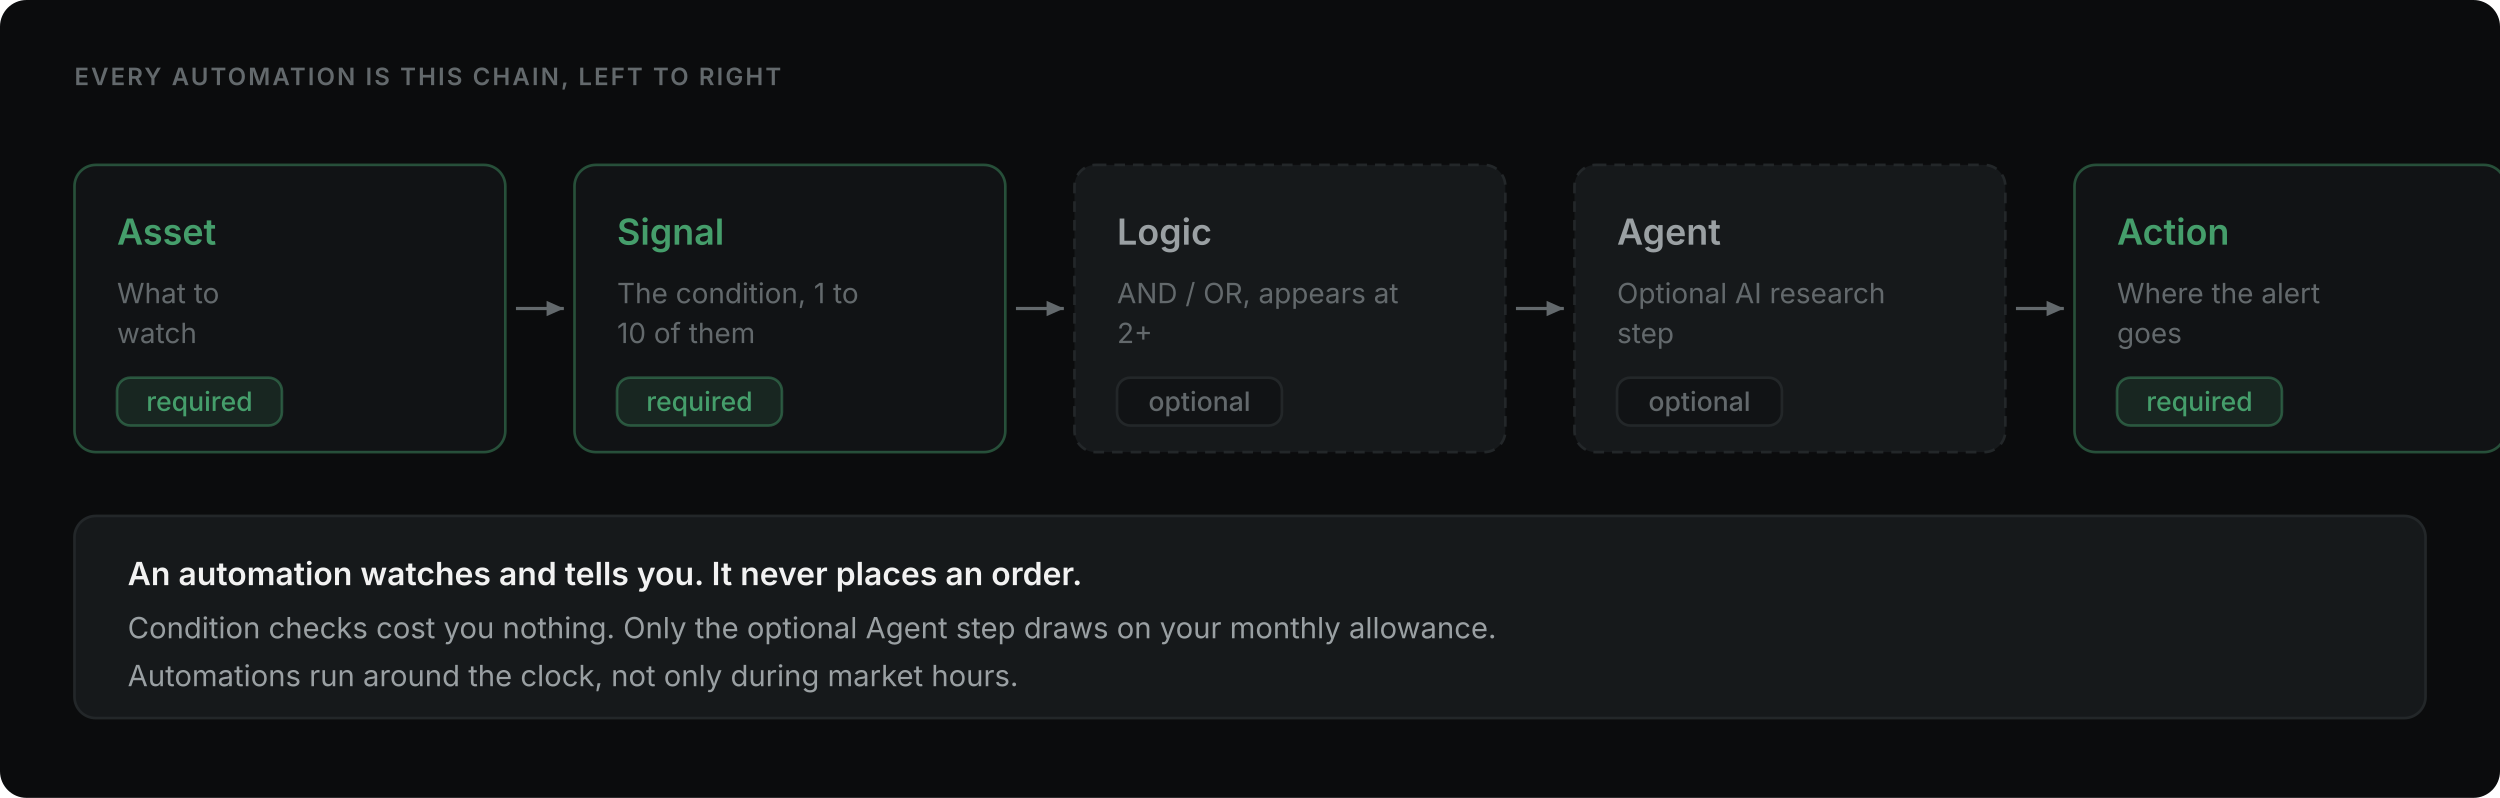
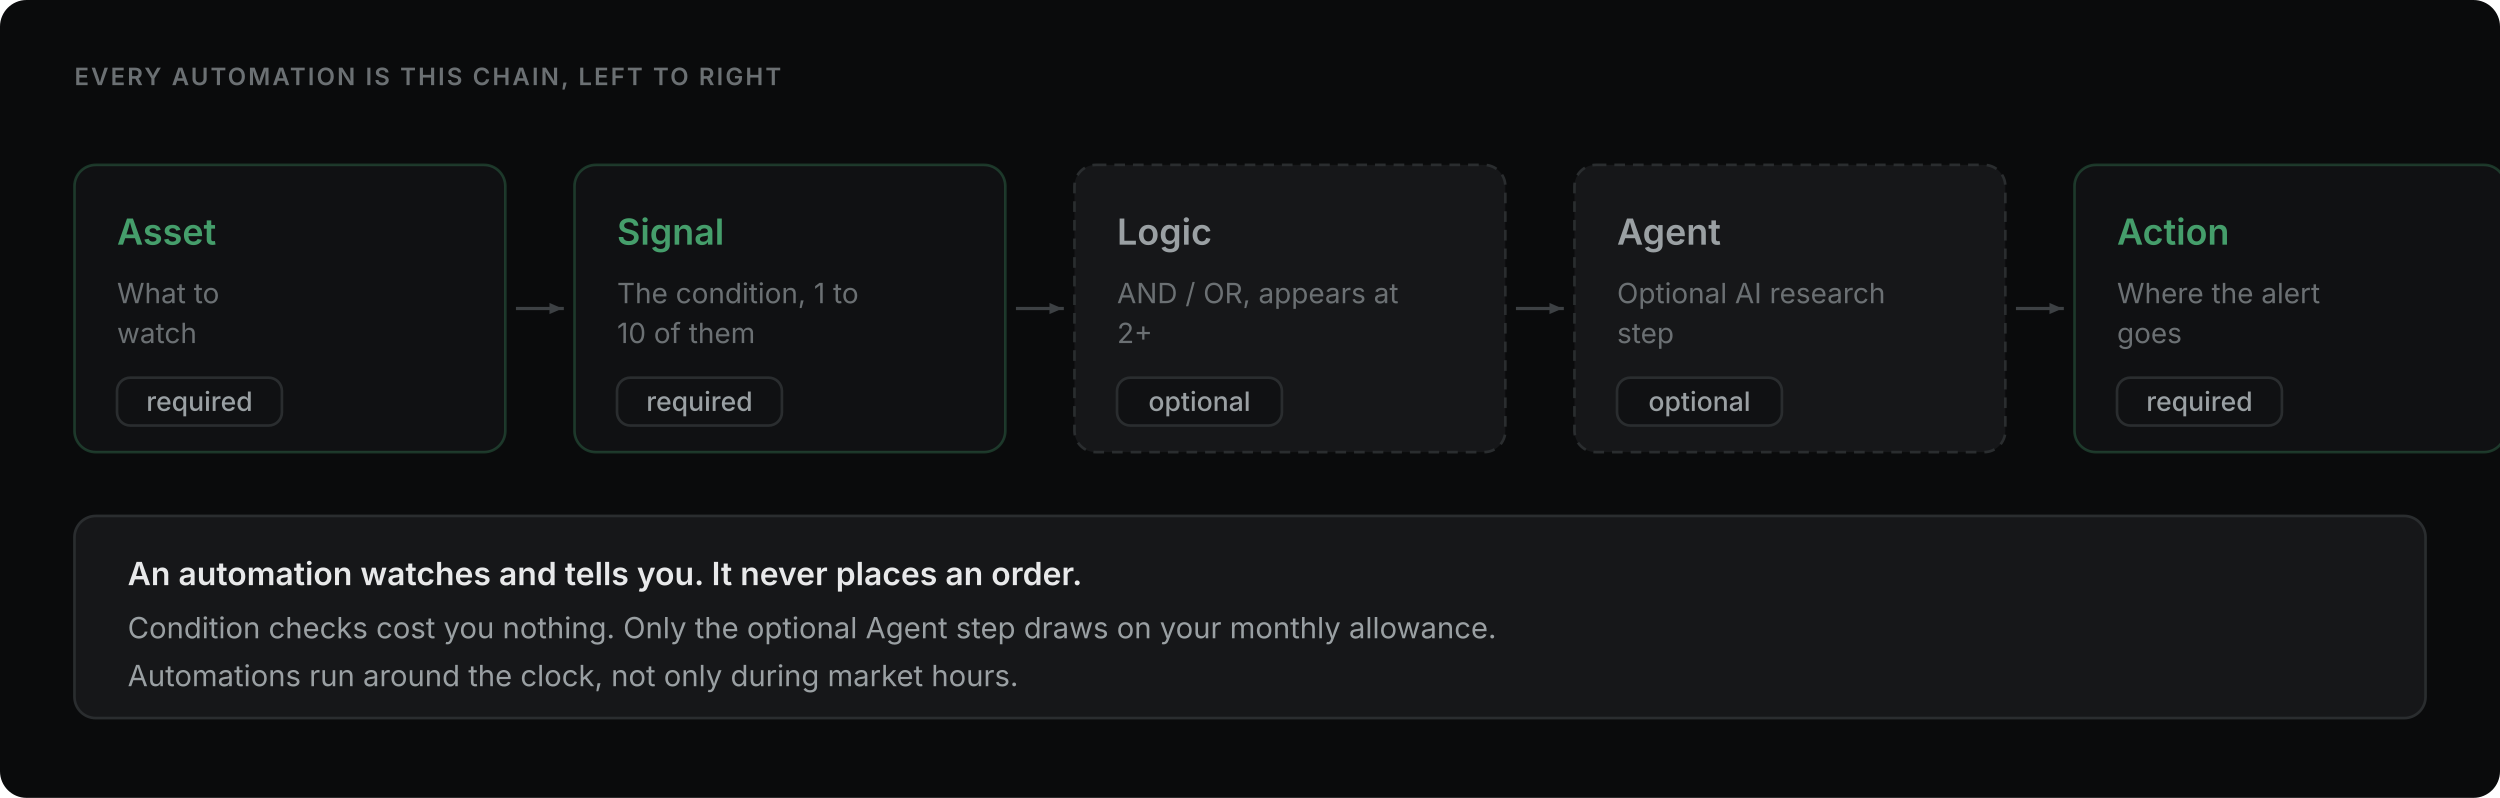
- <svg xmlns="http://www.w3.org/2000/svg" viewBox="0 0 940 300" width="940" height="300" role="img" aria-labelledby="t d" font-family="'Inter', system-ui, -apple-system, sans-serif">
+ <svg xmlns="http://www.w3.org/2000/svg" viewBox="0 0 940 300" role="img" aria-labelledby="automationflow-t automationflow-d" font-family="'Inter', system-ui, -apple-system, sans-serif">
  <defs>
-     <marker id="a" viewBox="0 0 10 10" refX="9" refY="5" markerWidth="6" markerHeight="6" orient="auto-start-reverse">
-       <path d="M0,1 L9,5 L0,9 z" fill="#63696c" />
-     </marker>
-     <marker id="ag" viewBox="0 0 10 10" refX="9" refY="5" markerWidth="6" markerHeight="6" orient="auto-start-reverse">
-       <path d="M0,1 L9,5 L0,9 z" fill="#459e6b" />
+     <marker id="automationflow-arrow" viewBox="0 0 10 10" refX="9" refY="5" markerWidth="5" markerHeight="5" orient="auto-start-reverse">
+       <path d="M0,1.5 L8,5 L0,8.5 z" fill="#3d4144" />
    </marker>
  </defs>
-   <rect width="940" height="300" rx="10" fill="#0b0c0d" />
-   <text x="28" y="32" fill="#63696c" font-size="9" font-family="'Inter', system-ui, -apple-system, sans-serif" font-weight="600" text-anchor="start" letter-spacing="0.8">EVERY AUTOMATION IS THIS CHAIN, LEFT TO RIGHT</text>
-   <rect x="28" y="62" width="162" height="108" rx="8" fill="#111315" stroke="rgba(69,158,107,0.45)" stroke-width="1" />
+   <rect width="940" height="300" rx="10" fill="#0a0b0c" />
+   <text x="28" y="32" fill="#6b7073" font-size="9" font-family="'Inter', system-ui, -apple-system, sans-serif" font-weight="600" text-anchor="start" letter-spacing="0.8">EVERY AUTOMATION IS THIS CHAIN, LEFT TO RIGHT</text>
+   <rect x="28" y="62" width="162" height="108" rx="8" fill="#101113" stroke="rgba(69,158,107,0.30)" stroke-width="1" />
  <text x="44" y="92" fill="#459e6b" font-size="13.5" font-family="'Space Grotesk', 'Inter', system-ui, sans-serif" font-weight="600" text-anchor="start">Asset</text>
-   <text x="44" y="114" fill="#63696c" font-size="10.5" font-family="'Inter', system-ui, -apple-system, sans-serif" font-weight="400" text-anchor="start">What to</text>
-   <text x="44" y="129" fill="#63696c" font-size="10.5" font-family="'Inter', system-ui, -apple-system, sans-serif" font-weight="400" text-anchor="start">watch</text>
-   <rect x="44" y="142" width="62" height="18" rx="5" fill="rgba(69,158,107,0.14)" stroke="rgba(69,158,107,0.45)" stroke-width="1" />
-   <text x="75" y="154.5" fill="#459e6b" font-size="10" font-family="'Inter', system-ui, -apple-system, sans-serif" font-weight="500" text-anchor="middle">required</text>
-   <line x1="194" y1="116" x2="212" y2="116" stroke="#63696c" stroke-width="1.2" marker-end="url(#a)" />
-   <rect x="216" y="62" width="162" height="108" rx="8" fill="#111315" stroke="rgba(69,158,107,0.45)" stroke-width="1" />
+   <text x="44" y="114" fill="#6b7073" font-size="10.5" font-family="'Inter', system-ui, -apple-system, sans-serif" font-weight="400" text-anchor="start">What to</text>
+   <text x="44" y="129" fill="#6b7073" font-size="10.5" font-family="'Inter', system-ui, -apple-system, sans-serif" font-weight="400" text-anchor="start">watch</text>
+   <rect x="44" y="142" width="62" height="18" rx="5" fill="#101113" stroke="#2a2d2f" stroke-width="1" />
+   <text x="75" y="154.5" fill="#9aa0a3" font-size="10" font-family="'Inter', system-ui, -apple-system, sans-serif" font-weight="500" text-anchor="middle">required</text>
+   <line x1="194" y1="116" x2="212" y2="116" stroke="#3d4144" stroke-width="1.2" marker-end="url(#automationflow-arrow)" />
+   <rect x="216" y="62" width="162" height="108" rx="8" fill="#101113" stroke="rgba(69,158,107,0.30)" stroke-width="1" />
  <text x="232" y="92" fill="#459e6b" font-size="13.5" font-family="'Space Grotesk', 'Inter', system-ui, sans-serif" font-weight="600" text-anchor="start">Signal</text>
-   <text x="232" y="114" fill="#63696c" font-size="10.5" font-family="'Inter', system-ui, -apple-system, sans-serif" font-weight="400" text-anchor="start">The condition, 1 to</text>
-   <text x="232" y="129" fill="#63696c" font-size="10.5" font-family="'Inter', system-ui, -apple-system, sans-serif" font-weight="400" text-anchor="start">10 of them</text>
-   <rect x="232" y="142" width="62" height="18" rx="5" fill="rgba(69,158,107,0.14)" stroke="rgba(69,158,107,0.45)" stroke-width="1" />
-   <text x="263" y="154.5" fill="#459e6b" font-size="10" font-family="'Inter', system-ui, -apple-system, sans-serif" font-weight="500" text-anchor="middle">required</text>
-   <line x1="382" y1="116" x2="400" y2="116" stroke="#63696c" stroke-width="1.2" marker-end="url(#a)" />
-   <rect x="404" y="62" width="162" height="108" rx="8" fill="#16191b" stroke="#232729" stroke-width="1" stroke-dasharray="4 3" />
+   <text x="232" y="114" fill="#6b7073" font-size="10.5" font-family="'Inter', system-ui, -apple-system, sans-serif" font-weight="400" text-anchor="start">The condition, 1 to</text>
+   <text x="232" y="129" fill="#6b7073" font-size="10.5" font-family="'Inter', system-ui, -apple-system, sans-serif" font-weight="400" text-anchor="start">10 of them</text>
+   <rect x="232" y="142" width="62" height="18" rx="5" fill="#101113" stroke="#2a2d2f" stroke-width="1" />
+   <text x="263" y="154.5" fill="#9aa0a3" font-size="10" font-family="'Inter', system-ui, -apple-system, sans-serif" font-weight="500" text-anchor="middle">required</text>
+   <line x1="382" y1="116" x2="400" y2="116" stroke="#3d4144" stroke-width="1.2" marker-end="url(#automationflow-arrow)" />
+   <rect x="404" y="62" width="162" height="108" rx="8" fill="#161719" stroke="#2a2d2f" stroke-width="1" stroke-dasharray="4 3" />
  <text x="420" y="92" fill="#9aa0a3" font-size="13.5" font-family="'Space Grotesk', 'Inter', system-ui, sans-serif" font-weight="600" text-anchor="start">Logic</text>
-   <text x="420" y="114" fill="#63696c" font-size="10.5" font-family="'Inter', system-ui, -apple-system, sans-serif" font-weight="400" text-anchor="start">AND / OR, appears at</text>
-   <text x="420" y="129" fill="#63696c" font-size="10.5" font-family="'Inter', system-ui, -apple-system, sans-serif" font-weight="400" text-anchor="start">2+</text>
-   <rect x="420" y="142" width="62" height="18" rx="5" fill="#111315" stroke="#232729" stroke-width="1" />
-   <text x="451" y="154.5" fill="#63696c" font-size="10" font-family="'Inter', system-ui, -apple-system, sans-serif" font-weight="500" text-anchor="middle">optional</text>
-   <line x1="570" y1="116" x2="588" y2="116" stroke="#63696c" stroke-width="1.2" marker-end="url(#a)" />
-   <rect x="592" y="62" width="162" height="108" rx="8" fill="#16191b" stroke="#232729" stroke-width="1" stroke-dasharray="4 3" />
+   <text x="420" y="114" fill="#6b7073" font-size="10.5" font-family="'Inter', system-ui, -apple-system, sans-serif" font-weight="400" text-anchor="start">AND / OR, appears at</text>
+   <text x="420" y="129" fill="#6b7073" font-size="10.5" font-family="'Inter', system-ui, -apple-system, sans-serif" font-weight="400" text-anchor="start">2+</text>
+   <rect x="420" y="142" width="62" height="18" rx="5" fill="#101113" stroke="#2a2d2f" stroke-width="1" />
+   <text x="451" y="154.5" fill="#9aa0a3" font-size="10" font-family="'Inter', system-ui, -apple-system, sans-serif" font-weight="500" text-anchor="middle">optional</text>
+   <line x1="570" y1="116" x2="588" y2="116" stroke="#3d4144" stroke-width="1.2" marker-end="url(#automationflow-arrow)" />
+   <rect x="592" y="62" width="162" height="108" rx="8" fill="#161719" stroke="#2a2d2f" stroke-width="1" stroke-dasharray="4 3" />
  <text x="608" y="92" fill="#9aa0a3" font-size="13.5" font-family="'Space Grotesk', 'Inter', system-ui, sans-serif" font-weight="600" text-anchor="start">Agent</text>
-   <text x="608" y="114" fill="#63696c" font-size="10.5" font-family="'Inter', system-ui, -apple-system, sans-serif" font-weight="400" text-anchor="start">Optional AI research</text>
-   <text x="608" y="129" fill="#63696c" font-size="10.5" font-family="'Inter', system-ui, -apple-system, sans-serif" font-weight="400" text-anchor="start">step</text>
-   <rect x="608" y="142" width="62" height="18" rx="5" fill="#111315" stroke="#232729" stroke-width="1" />
-   <text x="639" y="154.5" fill="#63696c" font-size="10" font-family="'Inter', system-ui, -apple-system, sans-serif" font-weight="500" text-anchor="middle">optional</text>
-   <line x1="758" y1="116" x2="776" y2="116" stroke="#63696c" stroke-width="1.2" marker-end="url(#a)" />
-   <rect x="780" y="62" width="162" height="108" rx="8" fill="#111315" stroke="rgba(69,158,107,0.45)" stroke-width="1" />
+   <text x="608" y="114" fill="#6b7073" font-size="10.5" font-family="'Inter', system-ui, -apple-system, sans-serif" font-weight="400" text-anchor="start">Optional AI research</text>
+   <text x="608" y="129" fill="#6b7073" font-size="10.5" font-family="'Inter', system-ui, -apple-system, sans-serif" font-weight="400" text-anchor="start">step</text>
+   <rect x="608" y="142" width="62" height="18" rx="5" fill="#101113" stroke="#2a2d2f" stroke-width="1" />
+   <text x="639" y="154.5" fill="#9aa0a3" font-size="10" font-family="'Inter', system-ui, -apple-system, sans-serif" font-weight="500" text-anchor="middle">optional</text>
+   <line x1="758" y1="116" x2="776" y2="116" stroke="#3d4144" stroke-width="1.2" marker-end="url(#automationflow-arrow)" />
+   <rect x="780" y="62" width="162" height="108" rx="8" fill="#101113" stroke="rgba(69,158,107,0.30)" stroke-width="1" />
  <text x="796" y="92" fill="#459e6b" font-size="13.5" font-family="'Space Grotesk', 'Inter', system-ui, sans-serif" font-weight="600" text-anchor="start">Action</text>
-   <text x="796" y="114" fill="#63696c" font-size="10.5" font-family="'Inter', system-ui, -apple-system, sans-serif" font-weight="400" text-anchor="start">Where the alert</text>
-   <text x="796" y="129" fill="#63696c" font-size="10.5" font-family="'Inter', system-ui, -apple-system, sans-serif" font-weight="400" text-anchor="start">goes</text>
-   <rect x="796" y="142" width="62" height="18" rx="5" fill="rgba(69,158,107,0.14)" stroke="rgba(69,158,107,0.45)" stroke-width="1" />
-   <text x="827" y="154.5" fill="#459e6b" font-size="10" font-family="'Inter', system-ui, -apple-system, sans-serif" font-weight="500" text-anchor="middle">required</text>
-   <rect x="28" y="194" width="884" height="76" rx="8" fill="#16191b" stroke="#232729" stroke-width="1" />
-   <text x="48" y="220" fill="#f2f2f2" font-size="12" font-family="'Space Grotesk', 'Inter', system-ui, sans-serif" font-weight="600" text-anchor="start">An automation watches and tells you. It never places an order.</text>
+   <text x="796" y="114" fill="#6b7073" font-size="10.5" font-family="'Inter', system-ui, -apple-system, sans-serif" font-weight="400" text-anchor="start">Where the alert</text>
+   <text x="796" y="129" fill="#6b7073" font-size="10.5" font-family="'Inter', system-ui, -apple-system, sans-serif" font-weight="400" text-anchor="start">goes</text>
+   <rect x="796" y="142" width="62" height="18" rx="5" fill="#101113" stroke="#2a2d2f" stroke-width="1" />
+   <text x="827" y="154.5" fill="#9aa0a3" font-size="10" font-family="'Inter', system-ui, -apple-system, sans-serif" font-weight="500" text-anchor="middle">required</text>
+   <rect x="28" y="194" width="884" height="76" rx="8" fill="#161719" stroke="#2a2d2f" stroke-width="1" />
+   <text x="48" y="220" fill="#e8e9ea" font-size="12" font-family="'Space Grotesk', 'Inter', system-ui, sans-serif" font-weight="600" text-anchor="start">An automation watches and tells you. It never places an order.</text>
  <text x="48" y="240" fill="#9aa0a3" font-size="11" font-family="'Inter', system-ui, -apple-system, sans-serif" font-weight="400" text-anchor="start">Condition checks cost you nothing. Only the optional Agent step draws on your monthly allowance.</text>
  <text x="48" y="258" fill="#9aa0a3" font-size="11" font-family="'Inter', system-ui, -apple-system, sans-serif" font-weight="400" text-anchor="start">Automations run around the clock, not only during market hours.</text>
</svg>
